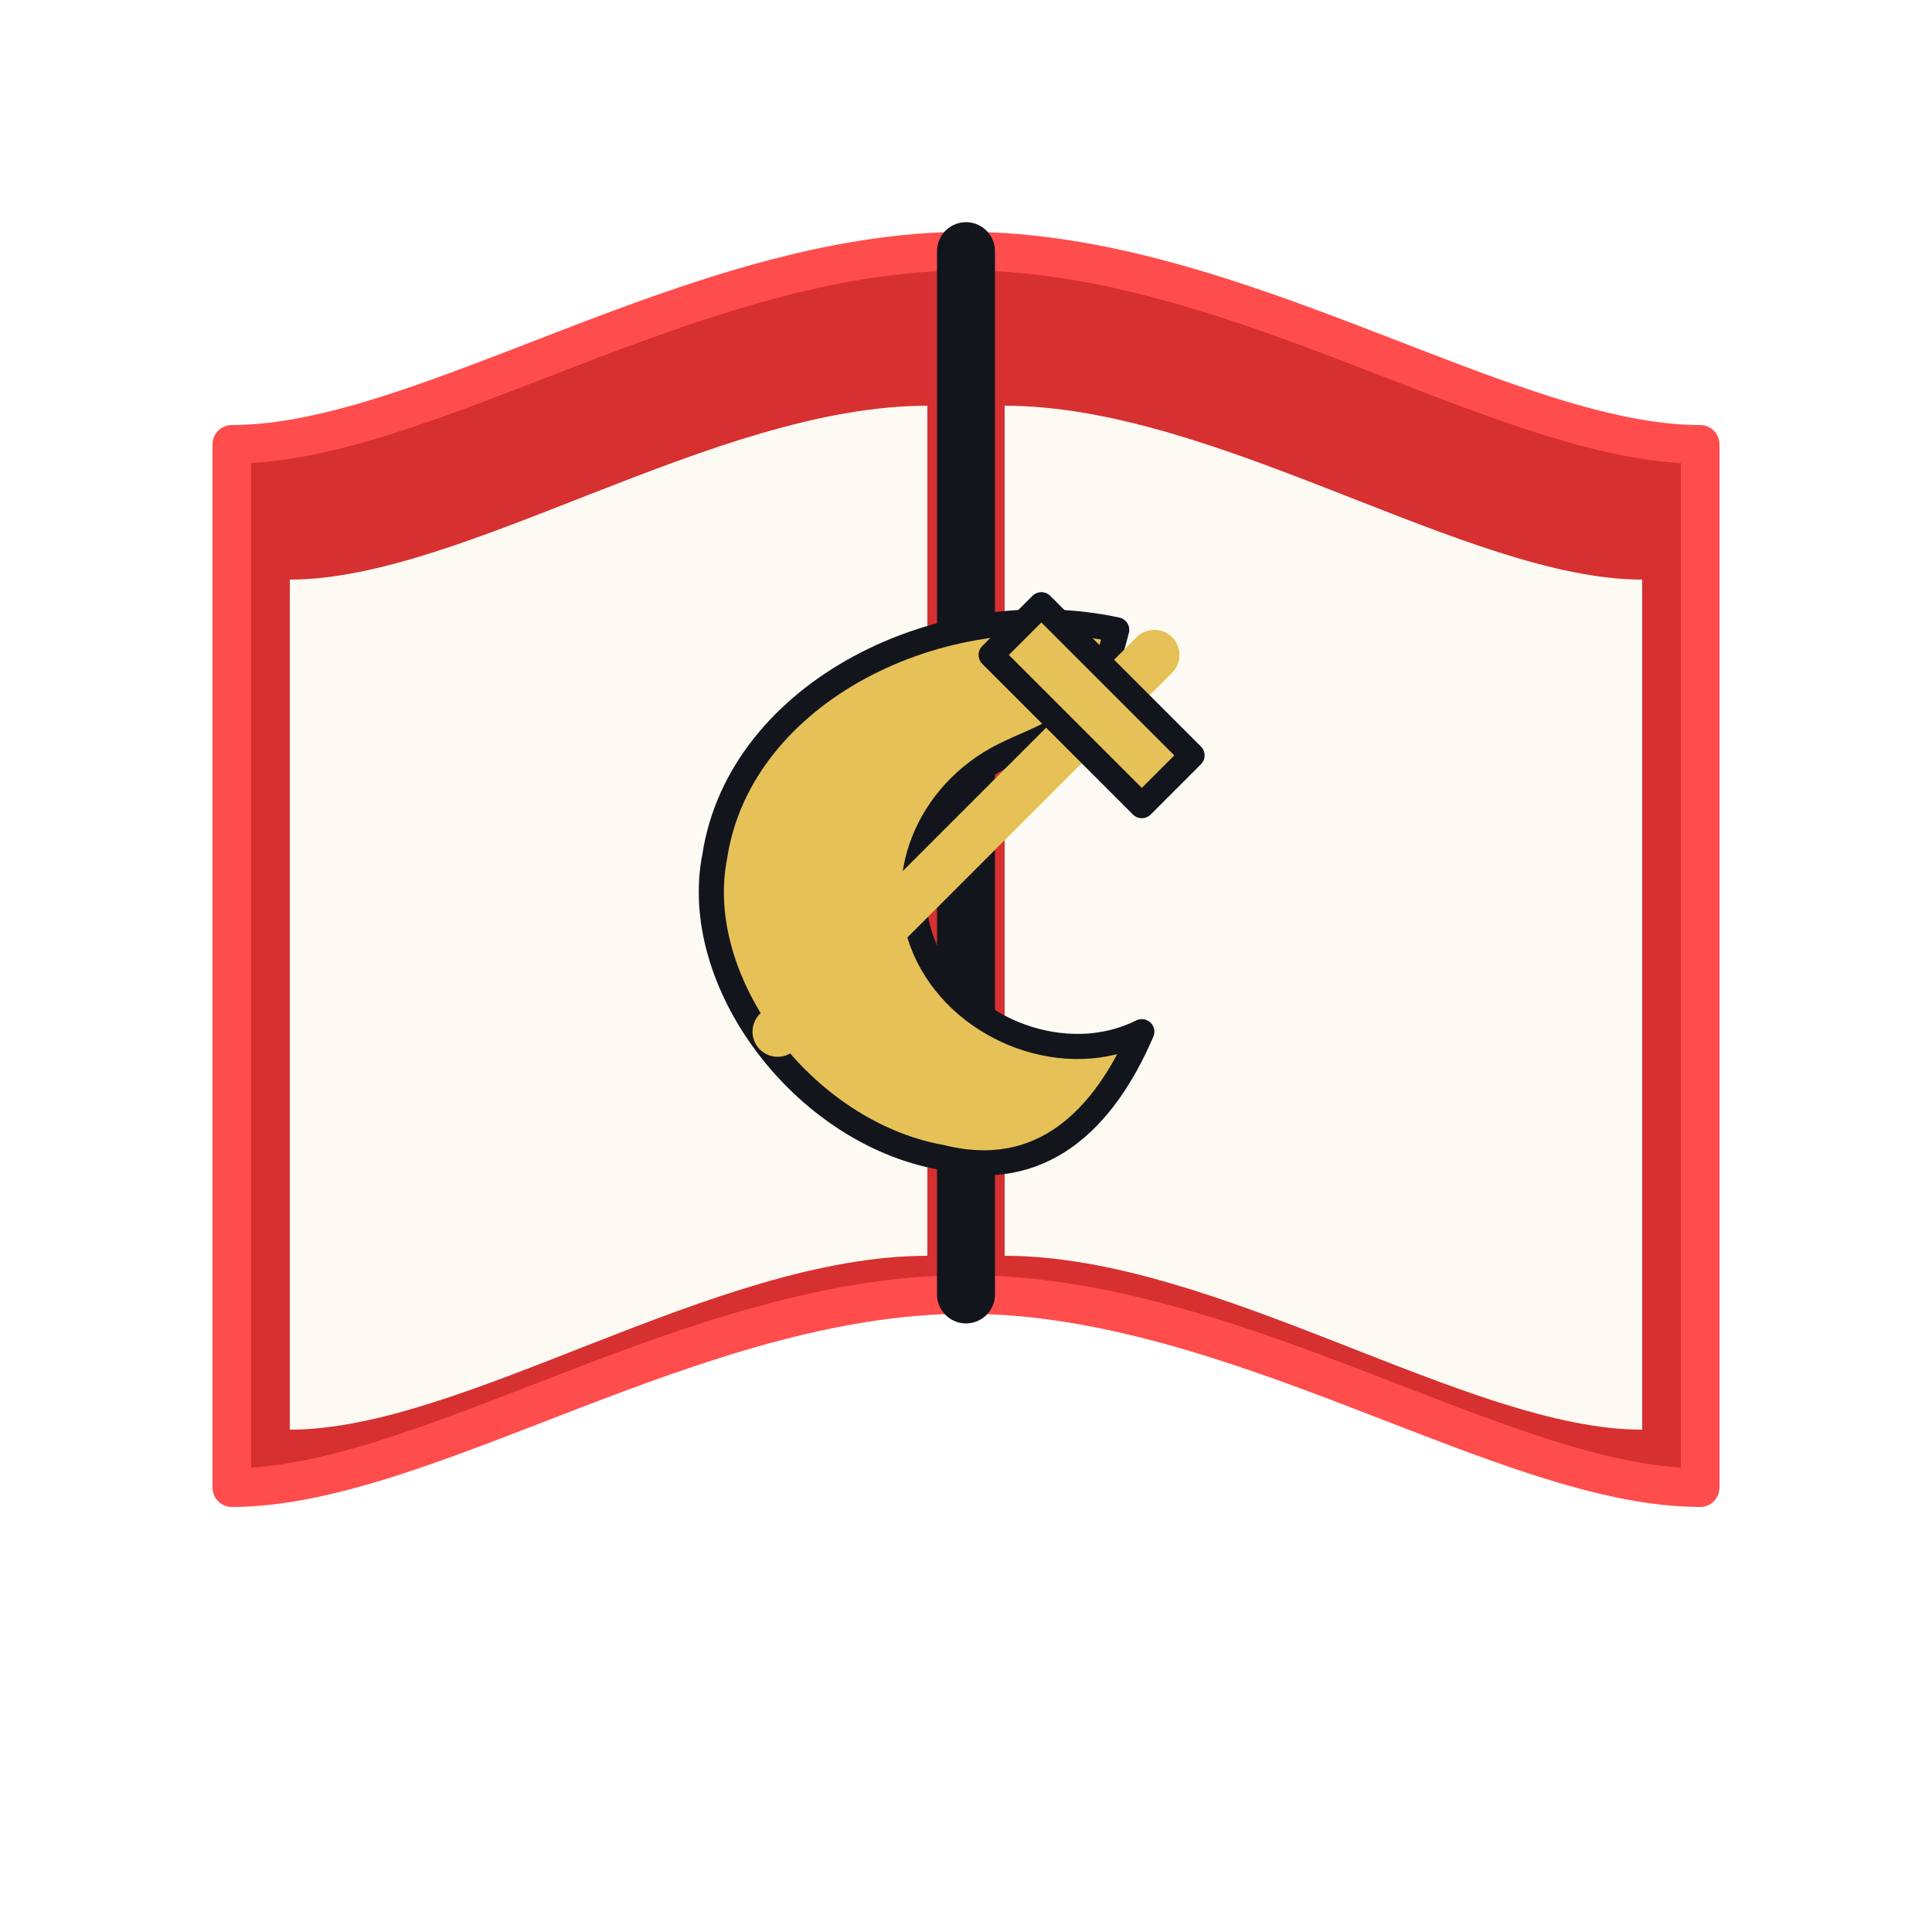
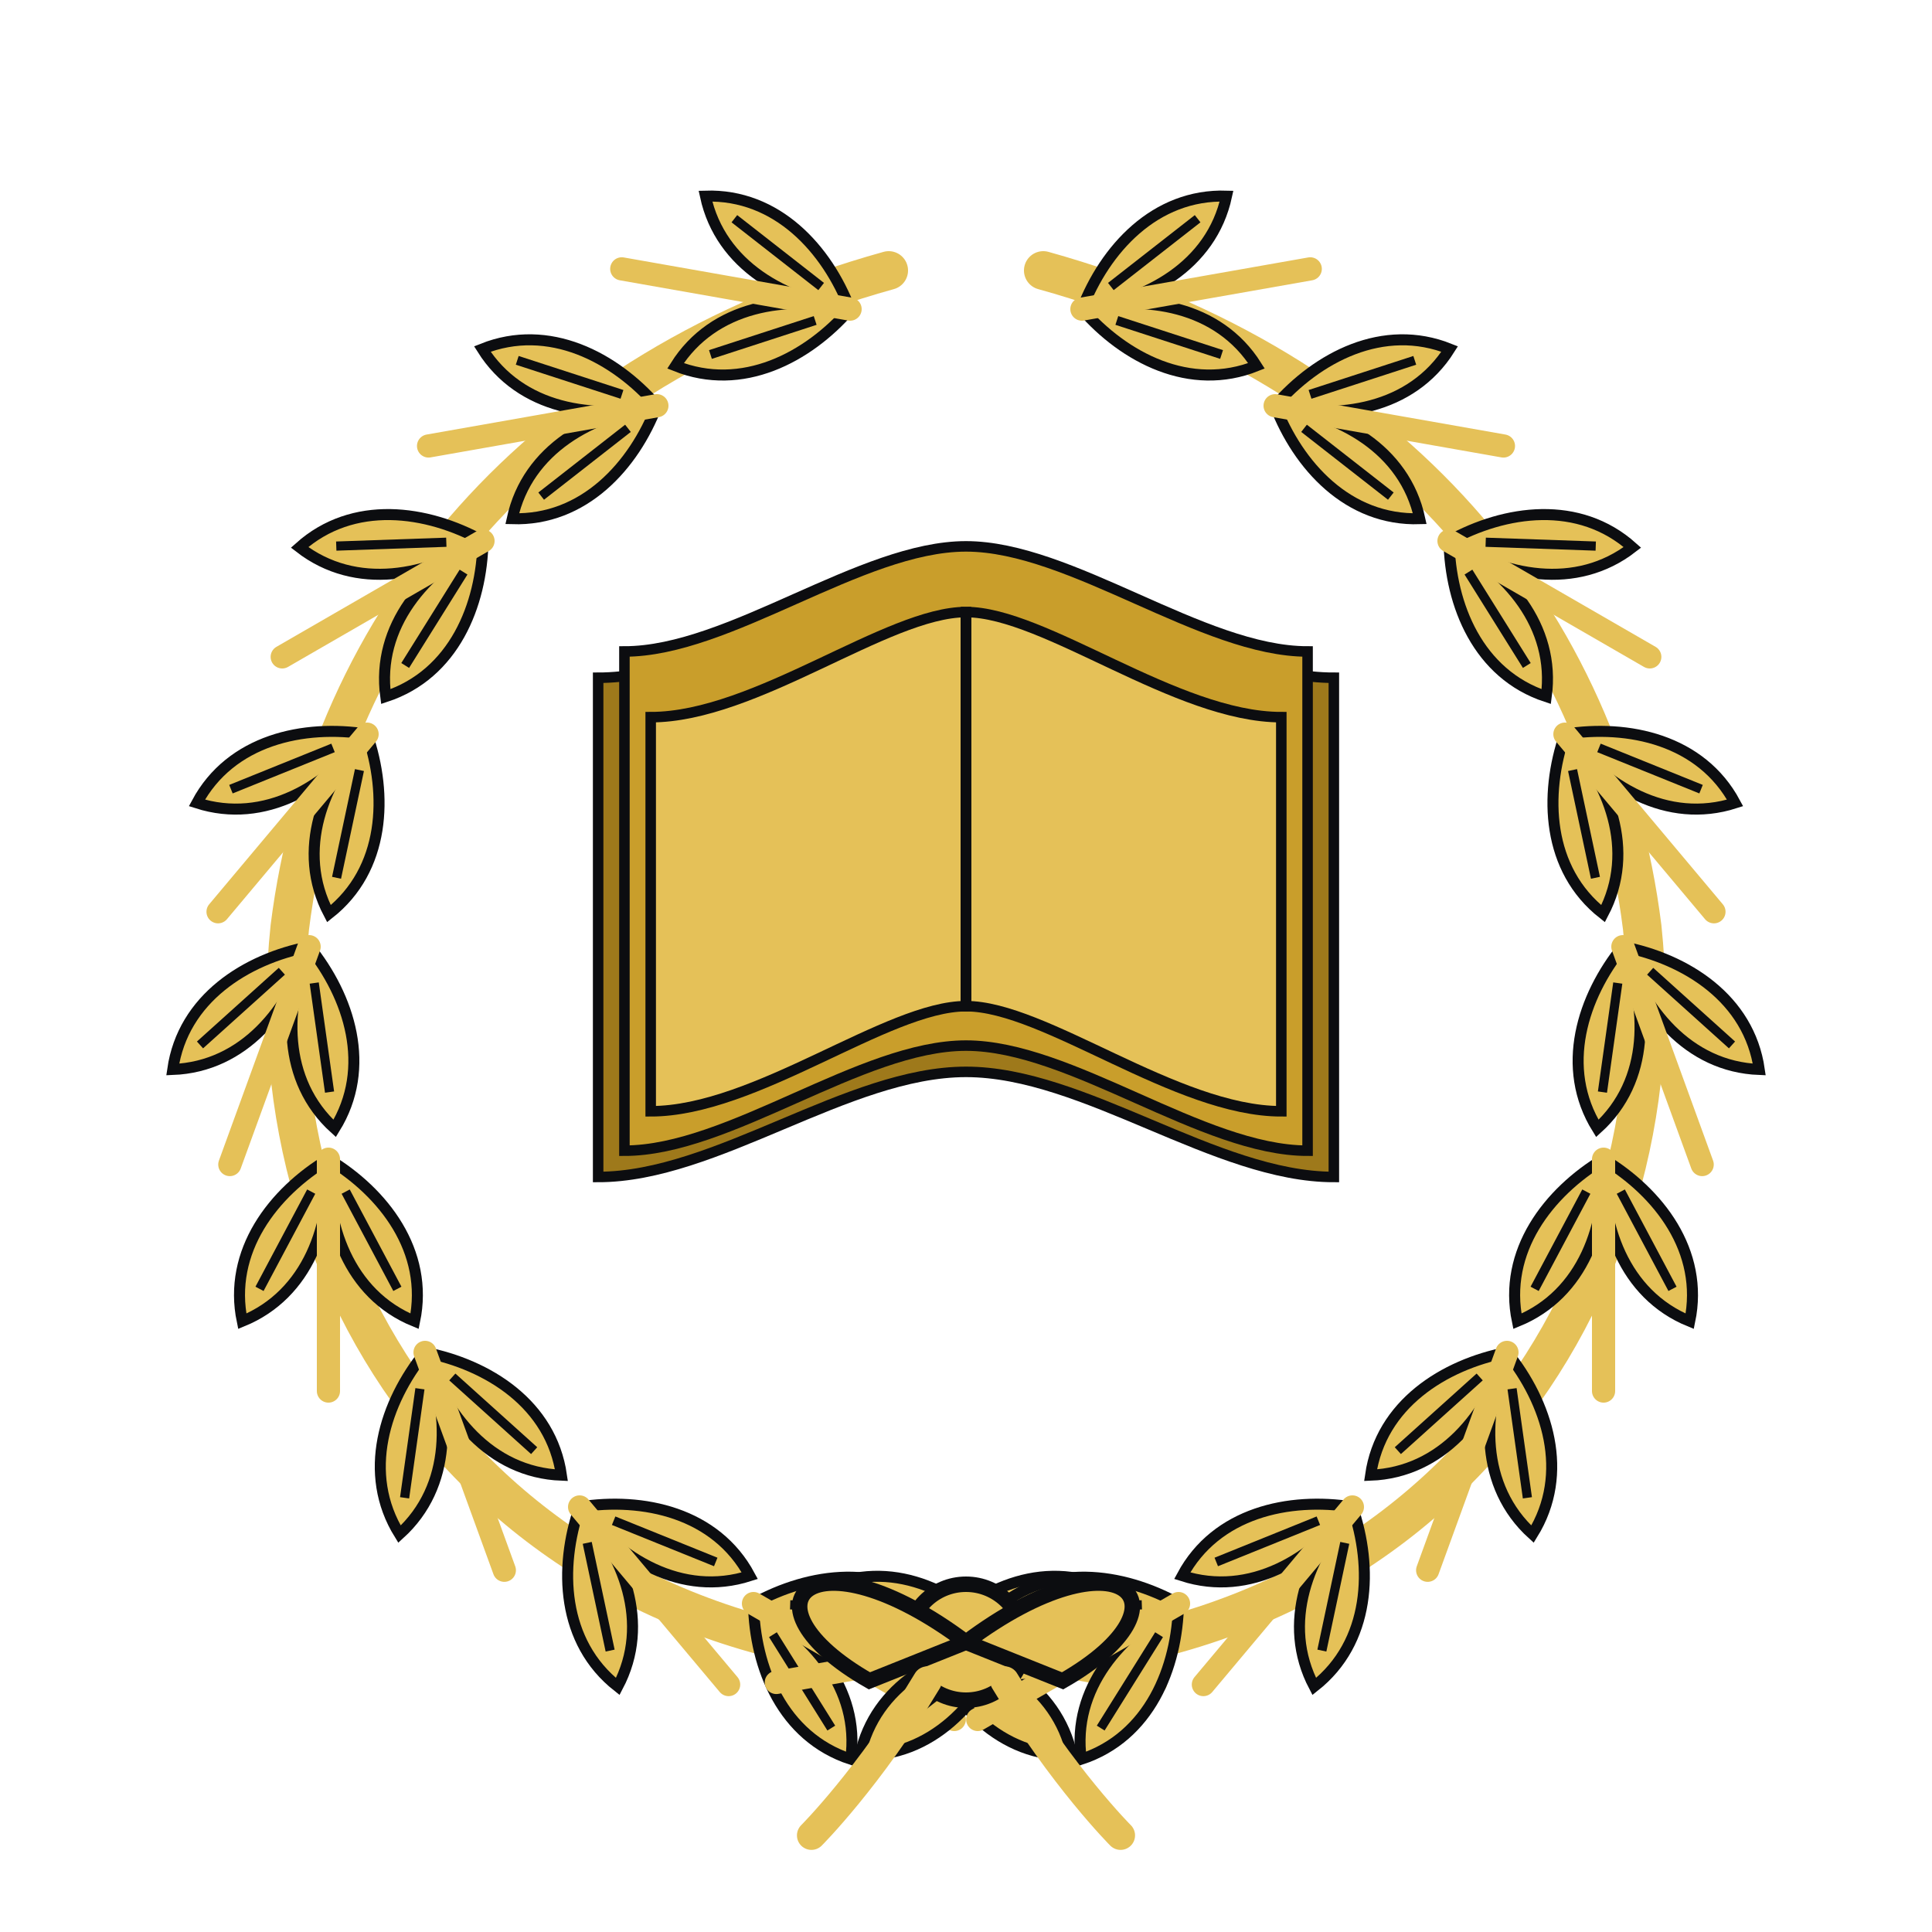
<svg xmlns="http://www.w3.org/2000/svg" viewBox="0 0 100 100" fill="none">
-   <path d="M12 77C22 77 36 67 50 67C64 67 78 77 88 77V23C78 23 64 13 50 13C36 13 22 23 12 23V77Z" fill="#d63031" stroke="#ff4d4d" stroke-width="2" stroke-linejoin="round" />
-   <path d="M50 13V67" stroke="#13151c" stroke-width="3" stroke-linecap="round" />
-   <path d="M15 74C24 74 37 65 48 65V21C37 21 24 30 15 30V74Z" fill="#fcfaf2" />
-   <path d="M85 74C76 74 63 65 52 65V21C63 21 76 30 85 30V74Z" fill="#fcfaf2" />
-   <g transform="translate(50, 43) scale(0.65)" style="transform-origin: center;">
-     <path d="M 12,-16 C -2,-19 -18,-11 -20,2 C -22,12 -13,24 -2,26 C 6,28 11,23 14,16 C 8,19 0,16 -3,10 C -6,4 -3,-3 3,-6 C 7,-8 10,-8 12,-16 Z" fill="#e5c158" stroke="#13151c" stroke-width="2" stroke-linejoin="round" />
-     <path d="M -15,16 L 15,-14" stroke="#e5c158" stroke-width="4" stroke-linecap="round" />
-     <path d="M 6,-18 L 18,-6 L 14,-2 L 2,-14 Z" fill="#e5c158" stroke="#13151c" stroke-width="2" stroke-linejoin="round" />
+   <defs>
+     <g id="grain">
+       <path d="M 0,0 C -1.8,-3 -2.5,-7 0,-10 C 2.5,-7 1.8,-3 0,0 Z" fill="#e5c158" stroke="#0c0d10" stroke-width="0.6" />
+       <path d="M 0,-2 V -8" stroke="#0c0d10" stroke-width="0.5" />
+     </g>
+     <g id="wheat-pair">
+       <use href="#grain" transform="rotate(-28) scale(0.95)" />
+       <use href="#grain" transform="rotate(28) scale(0.95)" />
+       <path d="M 0,0 V -12" stroke="#e5c158" stroke-width="1.2" stroke-linecap="round" />
+     </g>
+     <g id="wreath-half">
+       <path d="M 50,86 C 26,86 13,67 15,48 C 17,32 28,19 46,14" stroke="#e5c158" stroke-width="2" fill="none" stroke-linecap="round" />
+       <use href="#wheat-pair" transform="translate(48, 85) rotate(100)" />
+       <use href="#wheat-pair" transform="translate(39, 83) rotate(120)" />
+       <use href="#wheat-pair" transform="translate(30, 78) rotate(140)" />
+       <use href="#wheat-pair" transform="translate(22, 70) rotate(160)" />
+       <use href="#wheat-pair" transform="translate(17, 60) rotate(180)" />
+       <use href="#wheat-pair" transform="translate(16, 49) rotate(200)" />
+       <use href="#wheat-pair" transform="translate(19, 38) rotate(220)" />
+       <use href="#wheat-pair" transform="translate(25, 28) rotate(240)" />
+       <use href="#wheat-pair" transform="translate(34, 21) rotate(260)" />
+       <use href="#wheat-pair" transform="translate(44, 16) rotate(280)" />
+     </g>
+   </defs>
+   <use href="#wreath-half" />
+   <use href="#wreath-half" transform="translate(100, 0) scale(-1, 1)" />
+   <g transform="translate(50, 85)" fill="#e5c158" stroke="#0c0d10" stroke-width="0.8">
+     <circle cx="0" cy="0" r="3" />
+     <path d="M 0,0 C -8,-6 -12,-2 -5,2 Z" />
+     <path d="M 0,0 C 8,-6 12,-2 5,2 Z" />
+     <path d="M -2,2 C -5,7 -8,10 -8,10" stroke="#e5c158" stroke-width="1.5" stroke-linecap="round" />
+     <path d="M 2,2 C 5,7 8,10 8,10" stroke="#e5c158" stroke-width="1.5" stroke-linecap="round" />
+   </g>
+   <g transform="translate(50, 48) scale(0.68)">
+     <path d="M -28,19 C -19,19 -9,11 0,11 C 9,11 19,19 28,19 V -19 C 19,-19 9,-27 0,-27 C -9,-27 -19,-19 -28,-19 Z" fill="#9e791b" stroke="#0c0d10" stroke-width="0.8" />
+     <path d="M -26,17 C -18,17 -8,9 0,9 C 8,9 18,17 26,17 V -21 C 18,-21 8,-29 0,-29 C -8,-29 -18,-21 -26,-21 Z" fill="#c99e2b" stroke="#0c0d10" stroke-width="0.8" />
+     <path d="M -24,14 C -16,14 -6,6 0,6 V -24 C -6,-24 -16,-16 -24,-16 Z" fill="#e5c158" stroke="#0c0d10" stroke-width="0.8" />
+     <path d="M 24,14 C 16,14 6,6 0,6 V -24 C 6,-24 16,-16 24,-16 Z" fill="#e5c158" stroke="#0c0d10" stroke-width="0.8" />
+     <path d="M 0,6 V -24" stroke="#0c0d10" stroke-width="0.8" />
  </g>
</svg>
